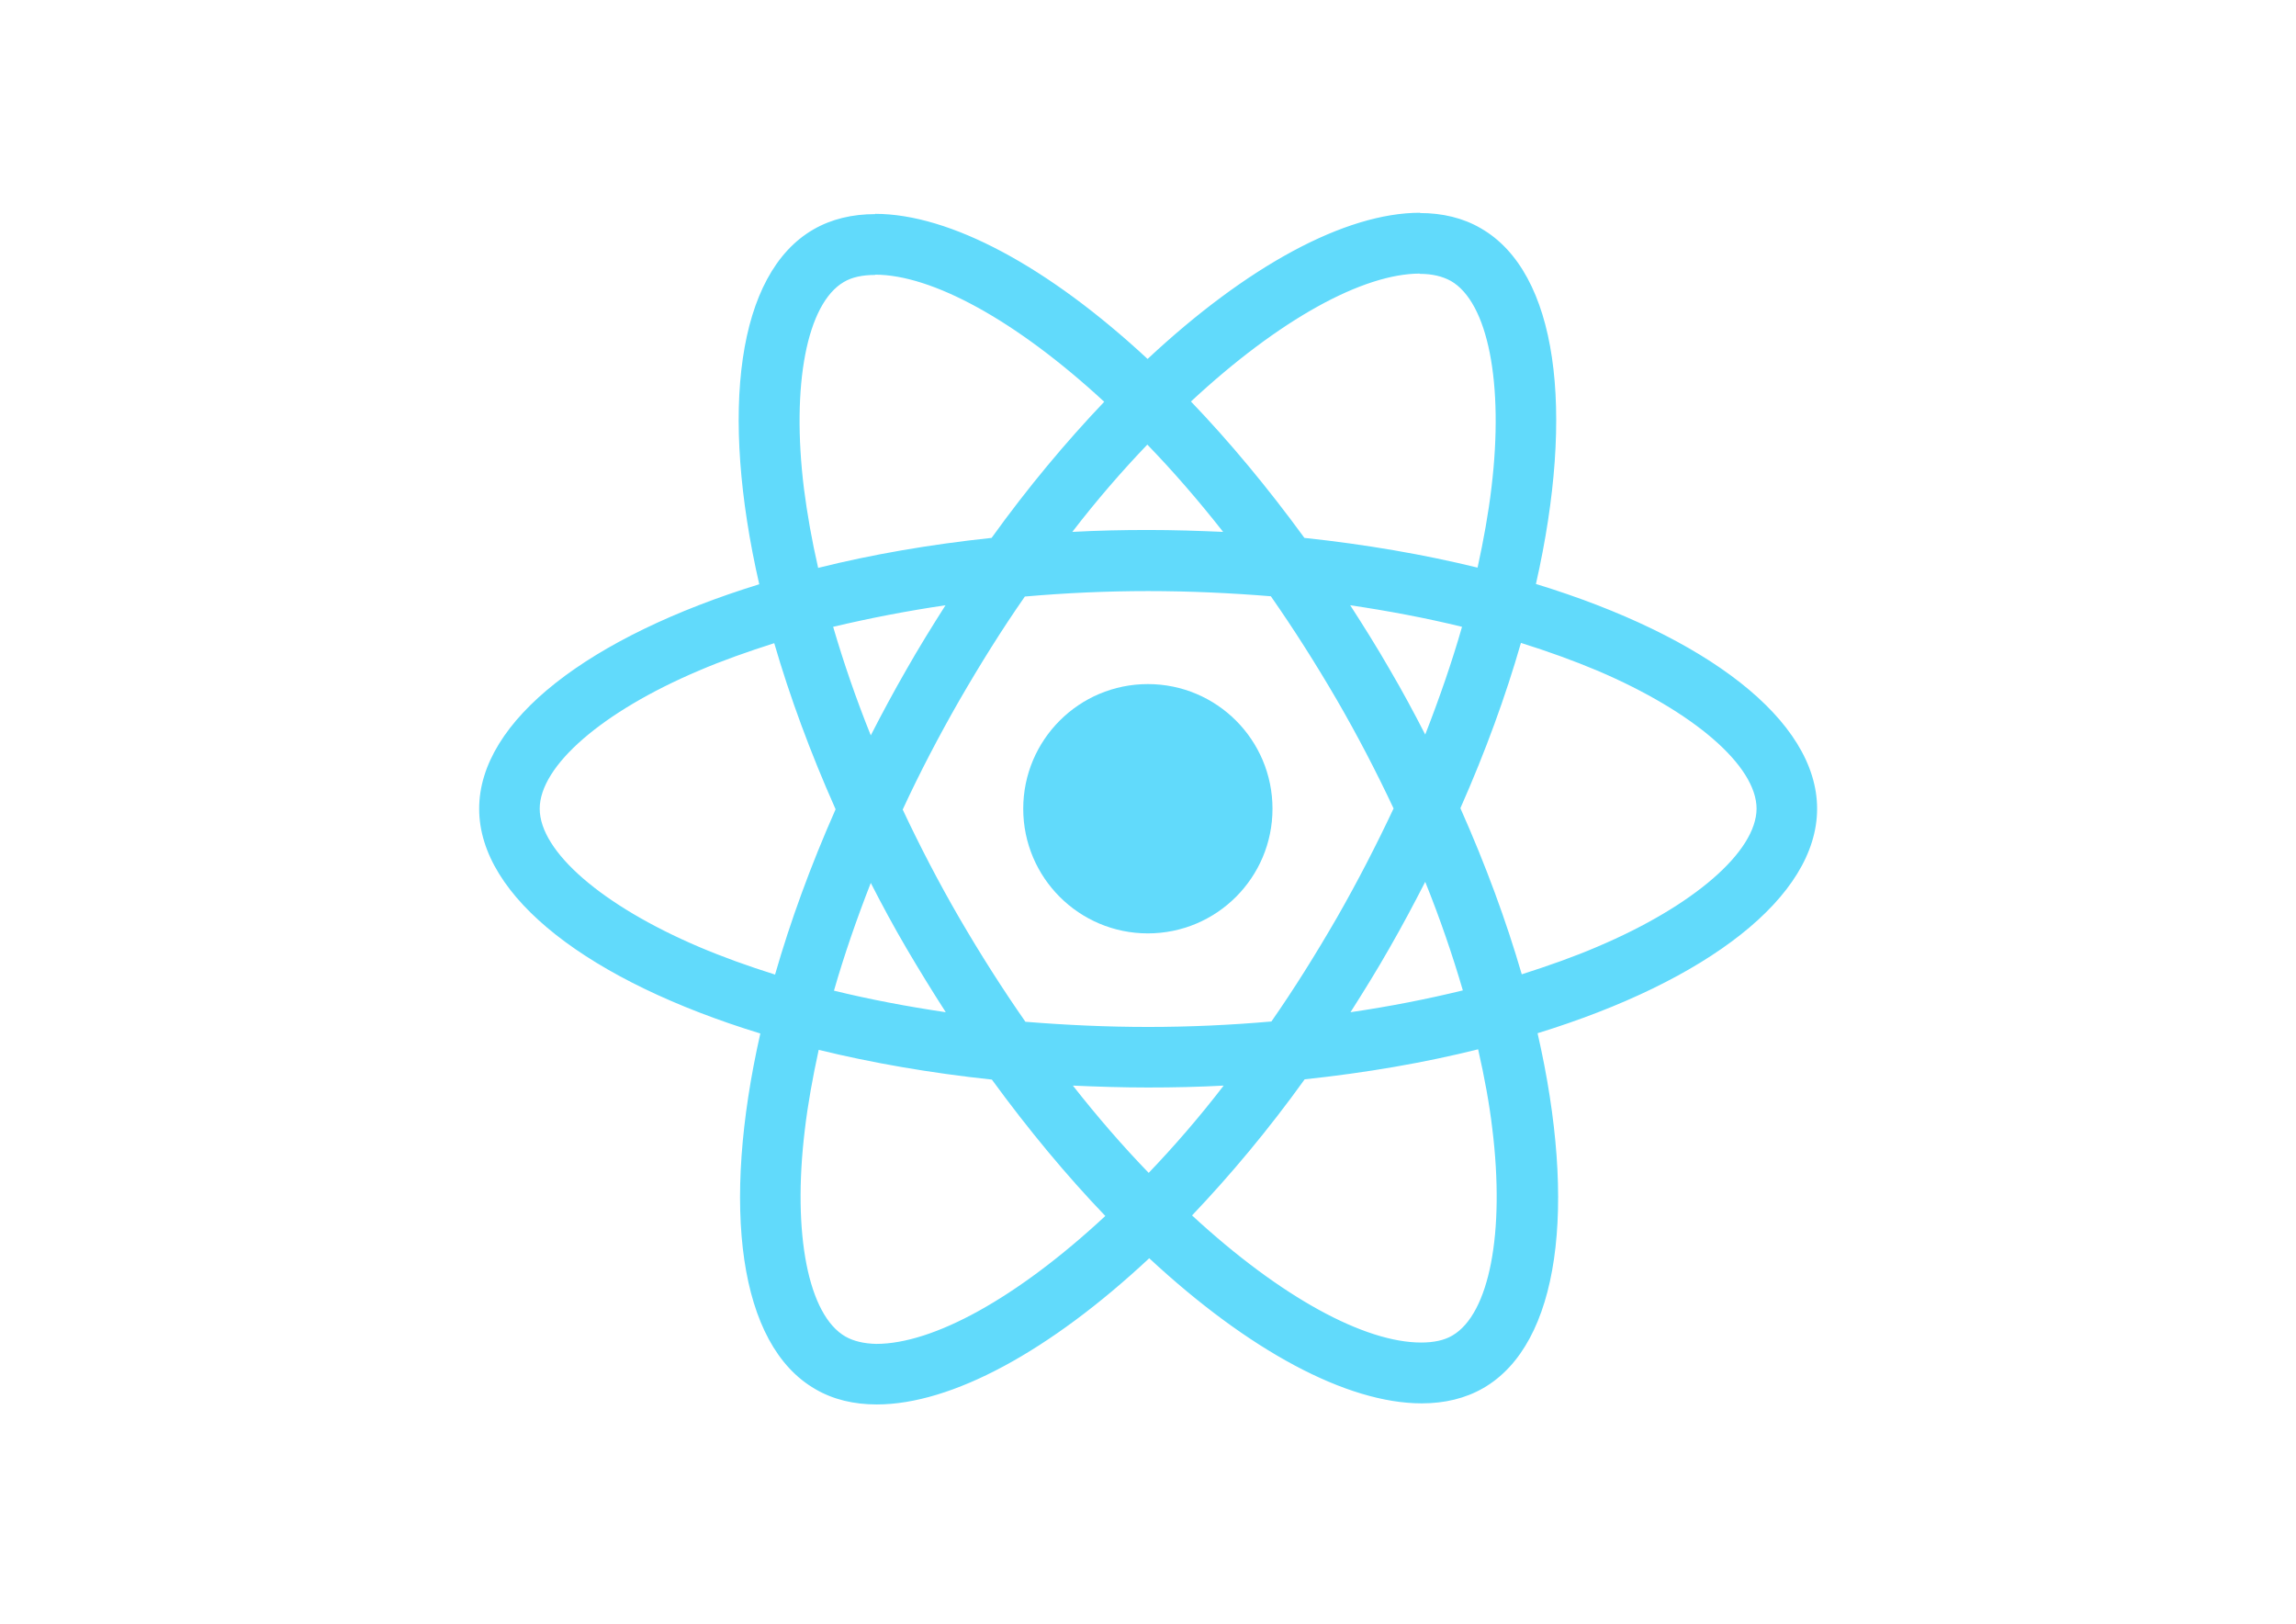
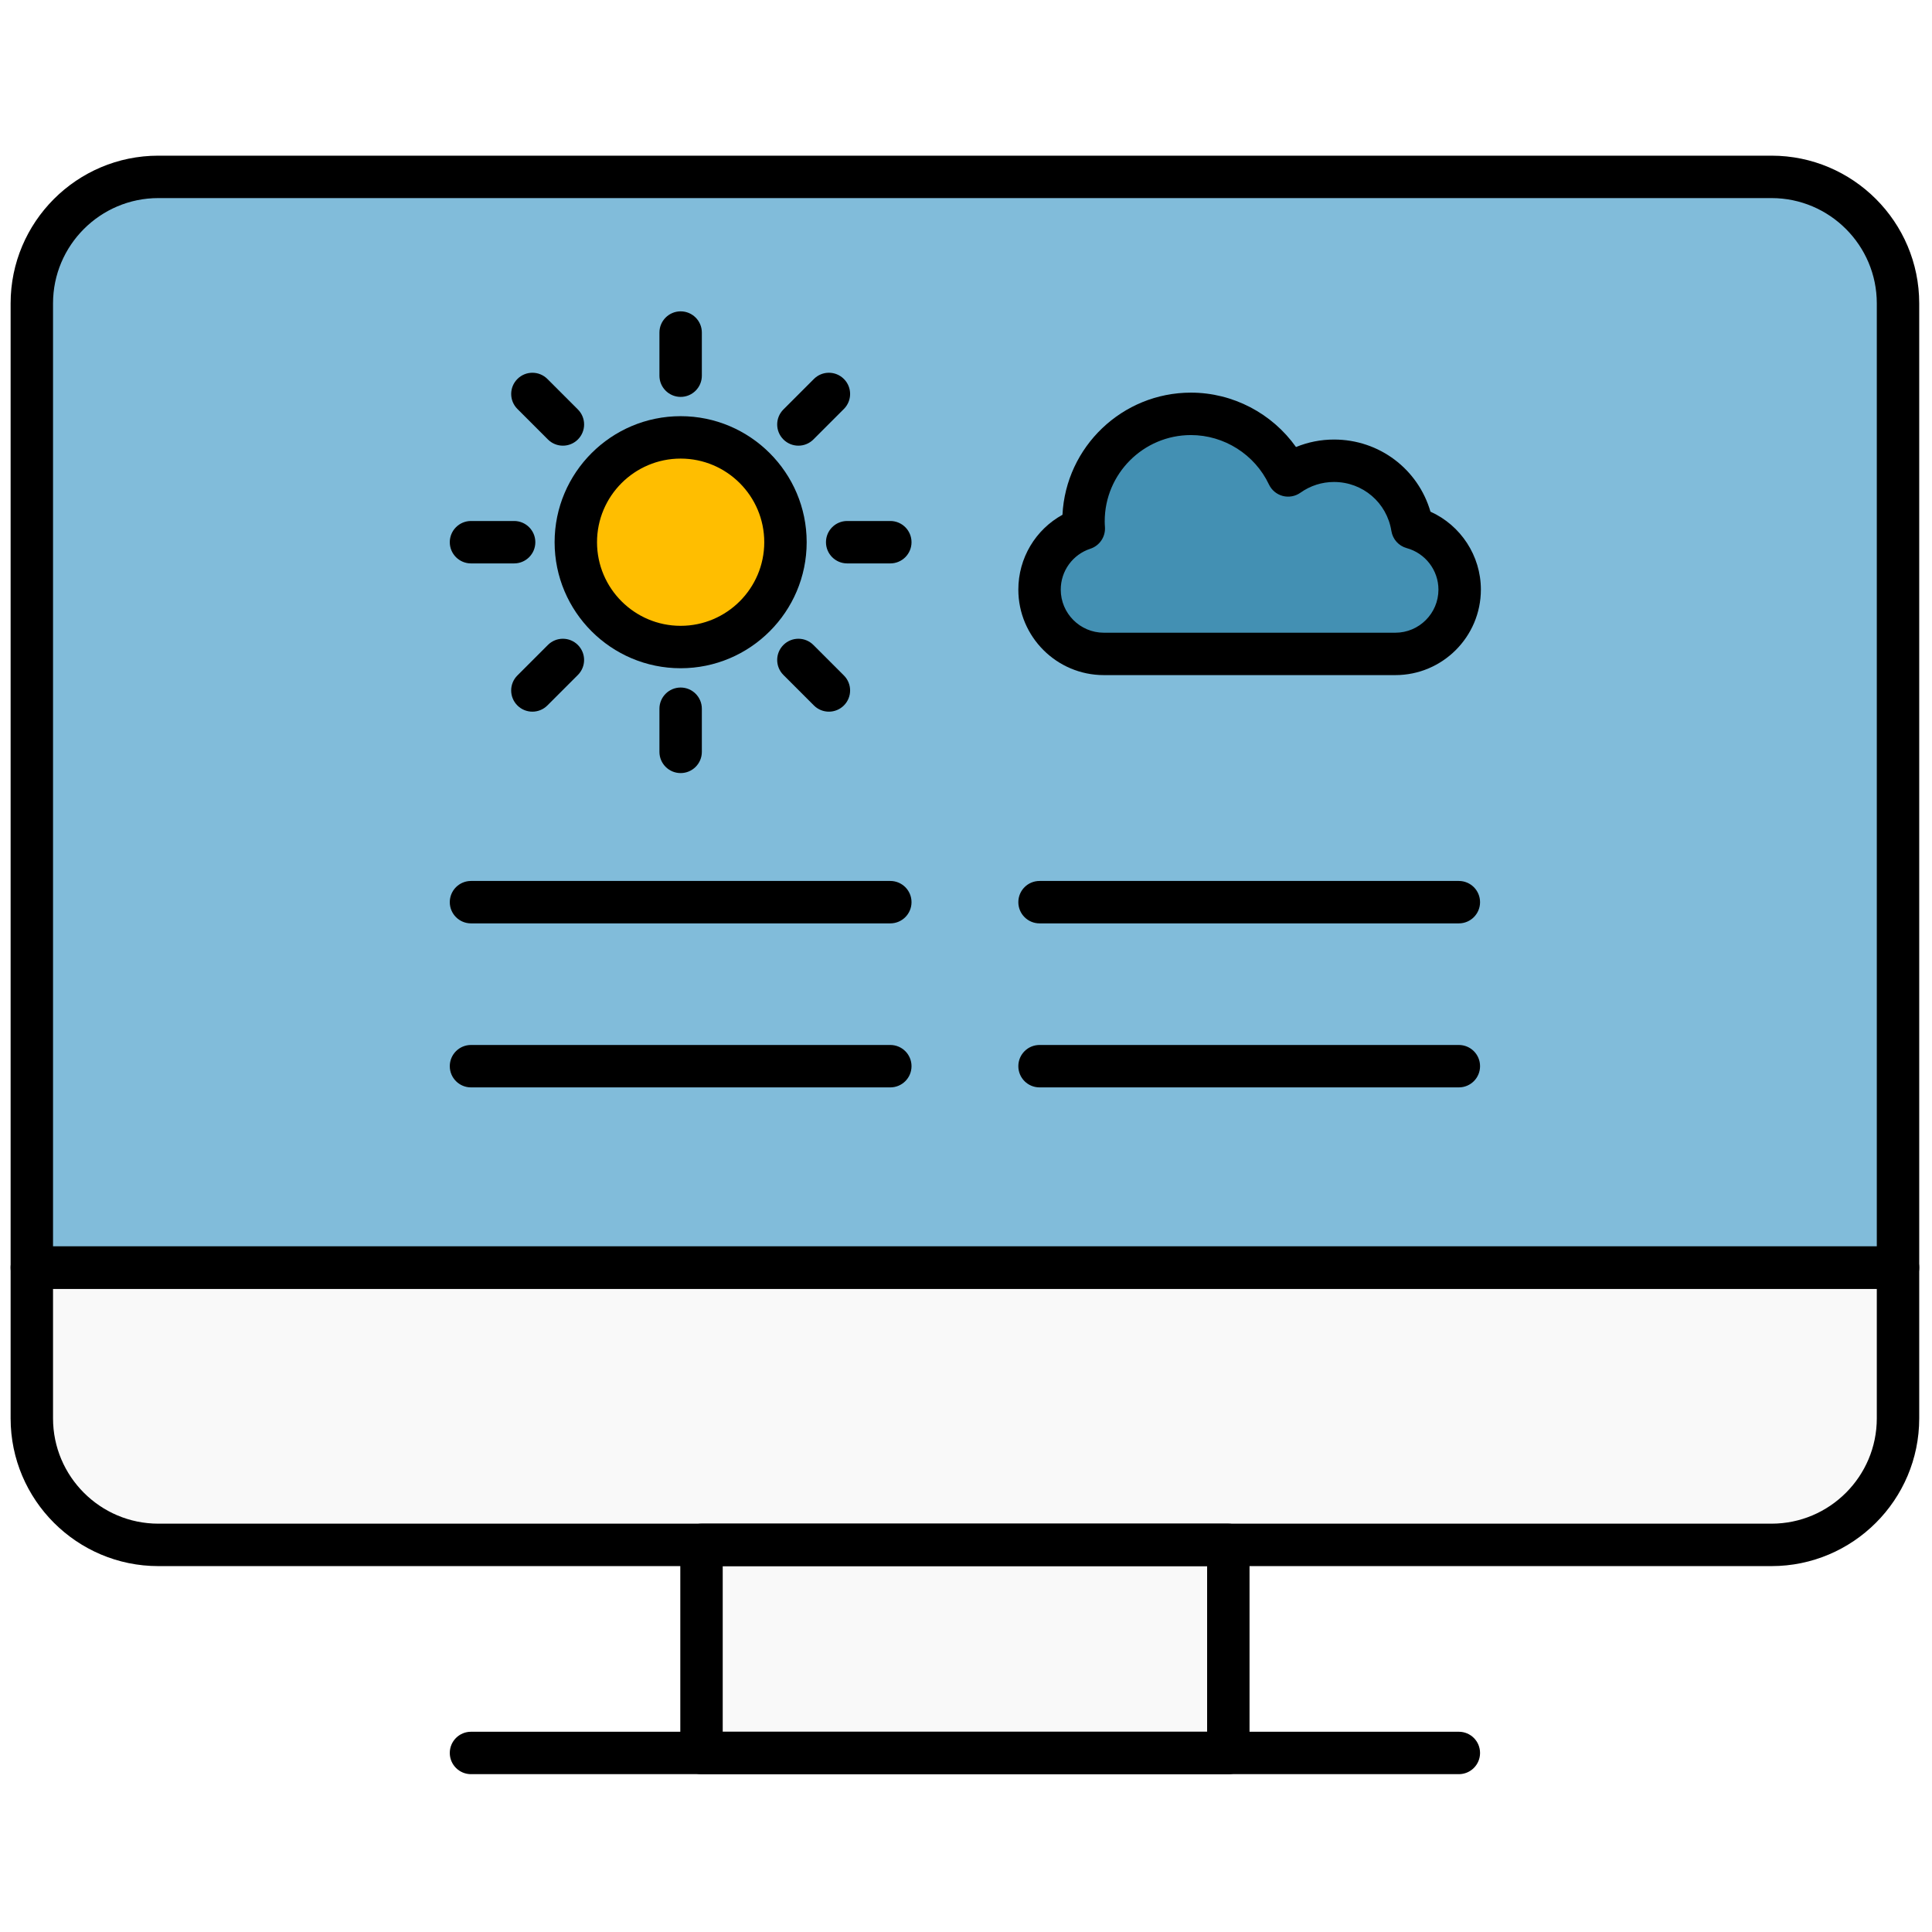
- <svg xmlns="http://www.w3.org/2000/svg" viewBox="0 0 841.9 595.3">
-   <g fill="#61DAFB">
-     <path d="M666.3 296.5c0-32.5-40.7-63.3-103.1-82.4 14.4-63.6 8-114.2-20.2-130.4-6.5-3.8-14.1-5.6-22.4-5.6v22.3c4.6 0 8.3.9 11.4 2.6 13.6 7.8 19.5 37.5 14.9 75.7-1.1 9.4-2.9 19.3-5.1 29.4-19.6-4.8-41-8.5-63.5-10.9-13.5-18.5-27.5-35.3-41.6-50 32.6-30.3 63.2-46.9 84-46.9V78c-27.5 0-63.5 19.6-99.9 53.6-36.4-33.8-72.4-53.2-99.9-53.2v22.3c20.7 0 51.4 16.5 84 46.6-14 14.7-28 31.4-41.3 49.9-22.6 2.4-44 6.1-63.6 11-2.3-10-4-19.7-5.2-29-4.7-38.2 1.1-67.9 14.6-75.8 3-1.8 6.9-2.6 11.5-2.6V78.5c-8.4 0-16 1.8-22.6 5.6-28.1 16.2-34.4 66.7-19.9 130.1-62.2 19.2-102.7 49.9-102.7 82.3 0 32.5 40.7 63.3 103.1 82.4-14.4 63.6-8 114.2 20.2 130.4 6.5 3.8 14.1 5.6 22.5 5.6 27.5 0 63.5-19.6 99.9-53.6 36.4 33.8 72.4 53.2 99.9 53.2 8.4 0 16-1.8 22.6-5.6 28.1-16.2 34.4-66.7 19.9-130.1 62-19.1 102.5-49.9 102.5-82.3zm-130.2-66.7c-3.7 12.9-8.3 26.2-13.5 39.5-4.1-8-8.4-16-13.1-24-4.6-8-9.5-15.8-14.4-23.4 14.2 2.1 27.9 4.7 41 7.9zm-45.8 106.5c-7.8 13.5-15.8 26.3-24.1 38.2-14.9 1.3-30 2-45.2 2-15.1 0-30.2-.7-45-1.9-8.3-11.9-16.4-24.6-24.2-38-7.6-13.1-14.5-26.4-20.8-39.8 6.2-13.4 13.2-26.8 20.7-39.9 7.8-13.5 15.8-26.3 24.1-38.2 14.9-1.3 30-2 45.2-2 15.1 0 30.2.7 45 1.9 8.3 11.9 16.4 24.6 24.2 38 7.6 13.1 14.5 26.4 20.8 39.8-6.3 13.4-13.2 26.8-20.7 39.9zm32.3-13c5.4 13.4 10 26.8 13.8 39.8-13.1 3.2-26.9 5.9-41.2 8 4.9-7.7 9.8-15.6 14.4-23.7 4.6-8 8.9-16.1 13-24.1zM421.2 430c-9.3-9.6-18.6-20.3-27.8-32 9 .4 18.2.7 27.5.7 9.4 0 18.7-.2 27.8-.7-9 11.7-18.3 22.4-27.5 32zm-74.4-58.9c-14.2-2.1-27.9-4.7-41-7.9 3.7-12.9 8.3-26.2 13.5-39.5 4.1 8 8.4 16 13.1 24 4.7 8 9.5 15.8 14.4 23.4zM420.7 163c9.3 9.6 18.6 20.3 27.8 32-9-.4-18.2-.7-27.5-.7-9.4 0-18.7.2-27.8.7 9-11.7 18.3-22.4 27.5-32zm-74 58.9c-4.9 7.7-9.8 15.6-14.4 23.7-4.6 8-8.9 16-13 24-5.4-13.4-10-26.8-13.8-39.8 13.1-3.1 26.9-5.8 41.2-7.9zm-90.5 125.2c-35.4-15.1-58.3-34.9-58.3-50.6 0-15.7 22.9-35.6 58.3-50.6 8.6-3.7 18-7 27.7-10.1 5.7 19.6 13.2 40 22.5 60.9-9.2 20.8-16.6 41.1-22.2 60.6-9.9-3.1-19.3-6.5-28-10.2zM310 490c-13.6-7.8-19.5-37.5-14.9-75.7 1.1-9.4 2.9-19.3 5.1-29.4 19.6 4.8 41 8.5 63.5 10.9 13.5 18.5 27.5 35.3 41.6 50-32.6 30.3-63.2 46.9-84 46.9-4.5-.1-8.3-1-11.3-2.7zm237.2-76.2c4.7 38.2-1.1 67.9-14.6 75.8-3 1.8-6.9 2.6-11.5 2.6-20.7 0-51.4-16.5-84-46.6 14-14.7 28-31.4 41.3-49.9 22.6-2.4 44-6.1 63.6-11 2.3 10.1 4.1 19.8 5.2 29.1zm38.5-66.7c-8.6 3.7-18 7-27.7 10.1-5.7-19.6-13.2-40-22.5-60.9 9.2-20.8 16.6-41.1 22.2-60.6 9.9 3.1 19.3 6.5 28.1 10.2 35.4 15.1 58.3 34.9 58.3 50.6-.1 15.7-23 35.6-58.4 50.6zM320.8 78.4z" />
-     <circle cx="420.9" cy="296.5" r="45.7" />
-     <path d="M520.5 78.1z" />
+ <svg xmlns="http://www.w3.org/2000/svg" version="1.1" width="256" height="256" viewBox="0 0 256 256" xml:space="preserve">
+   <defs>
+ </defs>
+   <g style="stroke: none; stroke-width: 0; stroke-dasharray: none; stroke-linecap: butt; stroke-linejoin: miter; stroke-miterlimit: 10; fill: none; fill-rule: nonzero; opacity: 1;" transform="translate(1.406593 1.406593) scale(2.81 2.81)">
+     <rect x="32.58" y="72.35" rx="0" ry="0" width="24.84" height="9.81" style="stroke: none; stroke-width: 1; stroke-dasharray: none; stroke-linecap: butt; stroke-linejoin: miter; stroke-miterlimit: 10; fill: rgb(249,249,249); fill-rule: nonzero; opacity: 1;" transform=" matrix(1 0 0 1 0 0) " />
+     <path d="M 89 59.273 V 13.806 c 0 -3.295 -2.671 -5.966 -5.966 -5.966 H 6.966 C 3.671 7.84 1 10.511 1 13.806 v 45.467 H 89 z" style="stroke: none; stroke-width: 1; stroke-dasharray: none; stroke-linecap: butt; stroke-linejoin: miter; stroke-miterlimit: 10; fill: rgb(129,188,218); fill-rule: nonzero; opacity: 1;" transform=" matrix(1 0 0 1 0 0) " stroke-linecap="round" />
+     <path d="M 1 59.273 v 7.109 c 0 3.295 2.671 5.966 5.966 5.966 h 76.068 c 3.295 0 5.966 -2.671 5.966 -5.966 v -7.109 H 1 z" style="stroke: none; stroke-width: 1; stroke-dasharray: none; stroke-linecap: butt; stroke-linejoin: miter; stroke-miterlimit: 10; fill: rgb(249,249,249); fill-rule: nonzero; opacity: 1;" transform=" matrix(1 0 0 1 0 0) " stroke-linecap="round" />
+     <circle cx="31.593" cy="25.063" r="4.943" style="stroke: none; stroke-width: 1; stroke-dasharray: none; stroke-linecap: butt; stroke-linejoin: miter; stroke-miterlimit: 10; fill: rgb(255,190,0); fill-rule: nonzero; opacity: 1;" transform="  matrix(1 0 0 1 0 0) " />
+     <path d="M 31.595 31.01 c -3.277 0 -5.943 -2.666 -5.943 -5.943 c 0 -3.277 2.666 -5.943 5.943 -5.943 c 3.277 0 5.943 2.666 5.943 5.943 C 37.539 28.344 34.873 31.01 31.595 31.01 z M 31.595 21.124 c -2.174 0 -3.943 1.769 -3.943 3.943 s 1.769 3.943 3.943 3.943 s 3.943 -1.769 3.943 -3.943 S 33.77 21.124 31.595 21.124 z" style="stroke: none; stroke-width: 1; stroke-dasharray: none; stroke-linecap: butt; stroke-linejoin: miter; stroke-miterlimit: 10; fill: rgb(0,0,0); fill-rule: nonzero; opacity: 1;" transform=" matrix(1 0 0 1 0 0) " stroke-linecap="round" />
+     <path d="M 31.595 18.215 c -0.552 0 -1 -0.448 -1 -1 v -2.034 c 0 -0.552 0.448 -1 1 -1 s 1 0.448 1 1 v 2.034 C 32.595 17.767 32.147 18.215 31.595 18.215 z" style="stroke: none; stroke-width: 1; stroke-dasharray: none; stroke-linecap: butt; stroke-linejoin: miter; stroke-miterlimit: 10; fill: rgb(0,0,0); fill-rule: nonzero; opacity: 1;" transform=" matrix(1 0 0 1 0 0) " stroke-linecap="round" />
+     <path d="M 31.595 35.954 c -0.552 0 -1 -0.448 -1 -1 v -2.034 c 0 -0.552 0.448 -1 1 -1 s 1 0.448 1 1 v 2.034 C 32.595 35.506 32.147 35.954 31.595 35.954 z" style="stroke: none; stroke-width: 1; stroke-dasharray: none; stroke-linecap: butt; stroke-linejoin: miter; stroke-miterlimit: 10; fill: rgb(0,0,0); fill-rule: nonzero; opacity: 1;" transform=" matrix(1 0 0 1 0 0) " stroke-linecap="round" />
+     <path d="M 23.743 26.067 h -2.034 c -0.552 0 -1 -0.448 -1 -1 s 0.448 -1 1 -1 h 2.034 c 0.552 0 1 0.448 1 1 S 24.295 26.067 23.743 26.067 z" style="stroke: none; stroke-width: 1; stroke-dasharray: none; stroke-linecap: butt; stroke-linejoin: miter; stroke-miterlimit: 10; fill: rgb(0,0,0); fill-rule: nonzero; opacity: 1;" transform=" matrix(1 0 0 1 0 0) " stroke-linecap="round" />
+     <path d="M 41.482 26.067 h -2.034 c -0.552 0 -1 -0.448 -1 -1 s 0.448 -1 1 -1 h 2.034 c 0.552 0 1 0.448 1 1 S 42.034 26.067 41.482 26.067 z" style="stroke: none; stroke-width: 1; stroke-dasharray: none; stroke-linecap: butt; stroke-linejoin: miter; stroke-miterlimit: 10; fill: rgb(0,0,0); fill-rule: nonzero; opacity: 1;" transform=" matrix(1 0 0 1 0 0) " stroke-linecap="round" />
+     <path d="M 37.148 20.515 c -0.256 0 -0.512 -0.098 -0.707 -0.293 c -0.391 -0.39 -0.391 -1.023 0 -1.414 l 1.438 -1.438 c 0.39 -0.391 1.023 -0.391 1.414 0 c 0.391 0.39 0.391 1.023 0 1.414 l -1.438 1.438 C 37.66 20.417 37.404 20.515 37.148 20.515 z" style="stroke: none; stroke-width: 1; stroke-dasharray: none; stroke-linecap: butt; stroke-linejoin: miter; stroke-miterlimit: 10; fill: rgb(0,0,0); fill-rule: nonzero; opacity: 1;" transform=" matrix(1 0 0 1 0 0) " stroke-linecap="round" />
+     <path d="M 24.604 33.058 c -0.256 0 -0.512 -0.098 -0.707 -0.293 c -0.391 -0.391 -0.391 -1.023 0 -1.414 l 1.438 -1.438 c 0.391 -0.391 1.023 -0.391 1.414 0 s 0.391 1.023 0 1.414 l -1.438 1.438 C 25.116 32.96 24.86 33.058 24.604 33.058 z" style="stroke: none; stroke-width: 1; stroke-dasharray: none; stroke-linecap: butt; stroke-linejoin: miter; stroke-miterlimit: 10; fill: rgb(0,0,0); fill-rule: nonzero; opacity: 1;" transform=" matrix(1 0 0 1 0 0) " stroke-linecap="round" />
+     <path d="M 26.043 20.515 c -0.256 0 -0.512 -0.098 -0.707 -0.293 l -1.438 -1.438 c -0.391 -0.391 -0.391 -1.023 0 -1.414 s 1.023 -0.391 1.414 0 l 1.438 1.438 c 0.391 0.391 0.391 1.023 0 1.414 C 26.555 20.417 26.299 20.515 26.043 20.515 z" style="stroke: none; stroke-width: 1; stroke-dasharray: none; stroke-linecap: butt; stroke-linejoin: miter; stroke-miterlimit: 10; fill: rgb(0,0,0); fill-rule: nonzero; opacity: 1;" transform=" matrix(1 0 0 1 0 0) " stroke-linecap="round" />
+     <path d="M 38.586 33.058 c -0.256 0 -0.512 -0.098 -0.707 -0.293 l -1.438 -1.438 c -0.391 -0.391 -0.391 -1.023 0 -1.414 s 1.023 -0.391 1.414 0 l 1.438 1.438 c 0.391 0.391 0.391 1.023 0 1.414 C 39.098 32.96 38.842 33.058 38.586 33.058 z" style="stroke: none; stroke-width: 1; stroke-dasharray: none; stroke-linecap: butt; stroke-linejoin: miter; stroke-miterlimit: 10; fill: rgb(0,0,0); fill-rule: nonzero; opacity: 1;" transform=" matrix(1 0 0 1 0 0) " stroke-linecap="round" />
+     <path d="M 41.482 43.041 H 21.709 c -0.552 0 -1 -0.448 -1 -1 s 0.448 -1 1 -1 h 19.773 c 0.552 0 1 0.448 1 1 S 42.034 43.041 41.482 43.041 z" style="stroke: none; stroke-width: 1; stroke-dasharray: none; stroke-linecap: butt; stroke-linejoin: miter; stroke-miterlimit: 10; fill: rgb(0,0,0); fill-rule: nonzero; opacity: 1;" transform=" matrix(1 0 0 1 0 0) " stroke-linecap="round" />
+     <path d="M 41.482 50.775 H 21.709 c -0.552 0 -1 -0.447 -1 -1 s 0.448 -1 1 -1 h 19.773 c 0.552 0 1 0.447 1 1 S 42.034 50.775 41.482 50.775 z" style="stroke: none; stroke-width: 1; stroke-dasharray: none; stroke-linecap: butt; stroke-linejoin: miter; stroke-miterlimit: 10; fill: rgb(0,0,0); fill-rule: nonzero; opacity: 1;" transform=" matrix(1 0 0 1 0 0) " stroke-linecap="round" />
+     <path d="M 68.291 43.041 H 48.519 c -0.553 0 -1 -0.448 -1 -1 s 0.447 -1 1 -1 h 19.772 c 0.553 0 1 0.448 1 1 S 68.844 43.041 68.291 43.041 z" style="stroke: none; stroke-width: 1; stroke-dasharray: none; stroke-linecap: butt; stroke-linejoin: miter; stroke-miterlimit: 10; fill: rgb(0,0,0); fill-rule: nonzero; opacity: 1;" transform=" matrix(1 0 0 1 0 0) " stroke-linecap="round" />
+     <path d="M 68.291 50.775 H 48.519 c -0.553 0 -1 -0.447 -1 -1 s 0.447 -1 1 -1 h 19.772 c 0.553 0 1 0.447 1 1 S 68.844 50.775 68.291 50.775 z" style="stroke: none; stroke-width: 1; stroke-dasharray: none; stroke-linecap: butt; stroke-linejoin: miter; stroke-miterlimit: 10; fill: rgb(0,0,0); fill-rule: nonzero; opacity: 1;" transform=" matrix(1 0 0 1 0 0) " stroke-linecap="round" />
+     <path d="M 50.604 24.423 c -0.008 -0.113 -0.013 -0.226 -0.013 -0.341 c 0 -2.799 2.269 -5.067 5.067 -5.067 c 2.025 0 3.771 1.188 4.583 2.904 c 0.611 -0.434 1.356 -0.692 2.163 -0.692 c 1.867 0 3.41 1.367 3.693 3.154 c 1.285 0.352 2.231 1.525 2.231 2.921 c 0 1.674 -1.357 3.032 -3.032 3.032 H 51.55 c -1.674 0 -3.032 -1.357 -3.032 -3.032 C 48.518 25.958 49.393 24.821 50.604 24.423 z" style="stroke: none; stroke-width: 1; stroke-dasharray: none; stroke-linecap: butt; stroke-linejoin: miter; stroke-miterlimit: 10; fill: rgb(67,144,179); fill-rule: nonzero; opacity: 1;" transform=" matrix(1 0 0 1 0 0) " stroke-linecap="round" />
+     <path d="M 65.297 31.334 H 51.55 c -2.223 0 -4.031 -1.809 -4.031 -4.032 c 0 -1.489 0.812 -2.829 2.081 -3.528 c 0.16 -3.203 2.816 -5.76 6.059 -5.76 c 1.979 0 3.827 0.98 4.953 2.565 c 0.565 -0.232 1.172 -0.353 1.793 -0.353 c 2.139 0 3.965 1.398 4.548 3.401 c 1.426 0.643 2.377 2.076 2.377 3.674 C 69.329 29.525 67.521 31.334 65.297 31.334 z M 55.658 20.015 c -2.242 0 -4.066 1.824 -4.066 4.067 c 0 0.091 0.004 0.182 0.011 0.272 c 0.031 0.457 -0.251 0.876 -0.686 1.02 c -0.837 0.274 -1.398 1.05 -1.398 1.929 c 0 1.12 0.911 2.032 2.031 2.032 h 13.747 c 1.12 0 2.032 -0.912 2.032 -2.032 c 0 -0.911 -0.615 -1.716 -1.495 -1.957 c -0.379 -0.104 -0.662 -0.419 -0.724 -0.808 c -0.213 -1.339 -1.351 -2.311 -2.706 -2.311 c -0.569 0 -1.117 0.175 -1.584 0.507 c -0.242 0.171 -0.549 0.227 -0.832 0.152 c -0.286 -0.075 -0.524 -0.272 -0.651 -0.54 C 58.668 20.93 57.224 20.015 55.658 20.015 z" style="stroke: none; stroke-width: 1; stroke-dasharray: none; stroke-linecap: butt; stroke-linejoin: miter; stroke-miterlimit: 10; fill: rgb(0,0,0); fill-rule: nonzero; opacity: 1;" transform=" matrix(1 0 0 1 0 0) " stroke-linecap="round" />
+     <path d="M 57.421 83.16 H 32.579 c -0.552 0 -1 -0.447 -1 -1 v -9.812 c 0 -0.553 0.448 -1 1 -1 h 24.842 c 0.553 0 1 0.447 1 1 v 9.812 C 58.421 82.713 57.974 83.16 57.421 83.16 z M 33.579 81.16 h 22.842 v -7.812 H 33.579 V 81.16 z" style="stroke: none; stroke-width: 1; stroke-dasharray: none; stroke-linecap: butt; stroke-linejoin: miter; stroke-miterlimit: 10; fill: rgb(0,0,0); fill-rule: nonzero; opacity: 1;" transform=" matrix(1 0 0 1 0 0) " stroke-linecap="round" />
+     <path d="M 68.291 83.16 H 21.709 c -0.552 0 -1 -0.447 -1 -1 s 0.448 -1 1 -1 h 46.582 c 0.553 0 1 0.447 1 1 S 68.844 83.16 68.291 83.16 z" style="stroke: none; stroke-width: 1; stroke-dasharray: none; stroke-linecap: butt; stroke-linejoin: miter; stroke-miterlimit: 10; fill: rgb(0,0,0); fill-rule: nonzero; opacity: 1;" transform=" matrix(1 0 0 1 0 0) " stroke-linecap="round" />
+     <path d="M 89 60.273 H 1 c -0.552 0 -1 -0.447 -1 -1 V 13.806 C 0 9.965 3.125 6.84 6.966 6.84 h 76.068 C 86.875 6.84 90 9.965 90 13.806 v 45.467 C 90 59.826 89.553 60.273 89 60.273 z M 2 58.273 h 86 V 13.806 c 0 -2.738 -2.228 -4.966 -4.966 -4.966 H 6.966 C 4.228 8.84 2 11.068 2 13.806 V 58.273 z" style="stroke: none; stroke-width: 1; stroke-dasharray: none; stroke-linecap: butt; stroke-linejoin: miter; stroke-miterlimit: 10; fill: rgb(0,0,0); fill-rule: nonzero; opacity: 1;" transform=" matrix(1 0 0 1 0 0) " stroke-linecap="round" />
+     <path d="M 83.034 73.349 H 6.966 C 3.125 73.349 0 70.224 0 66.383 v -7.109 c 0 -0.553 0.448 -1 1 -1 h 88 c 0.553 0 1 0.447 1 1 v 7.109 C 90 70.224 86.875 73.349 83.034 73.349 z M 2 60.273 v 6.109 c 0 2.738 2.228 4.966 4.966 4.966 h 76.068 c 2.738 0 4.966 -2.228 4.966 -4.966 v -6.109 H 2 z" style="stroke: none; stroke-width: 1; stroke-dasharray: none; stroke-linecap: butt; stroke-linejoin: miter; stroke-miterlimit: 10; fill: rgb(0,0,0); fill-rule: nonzero; opacity: 1;" transform=" matrix(1 0 0 1 0 0) " stroke-linecap="round" />
  </g>
</svg>
